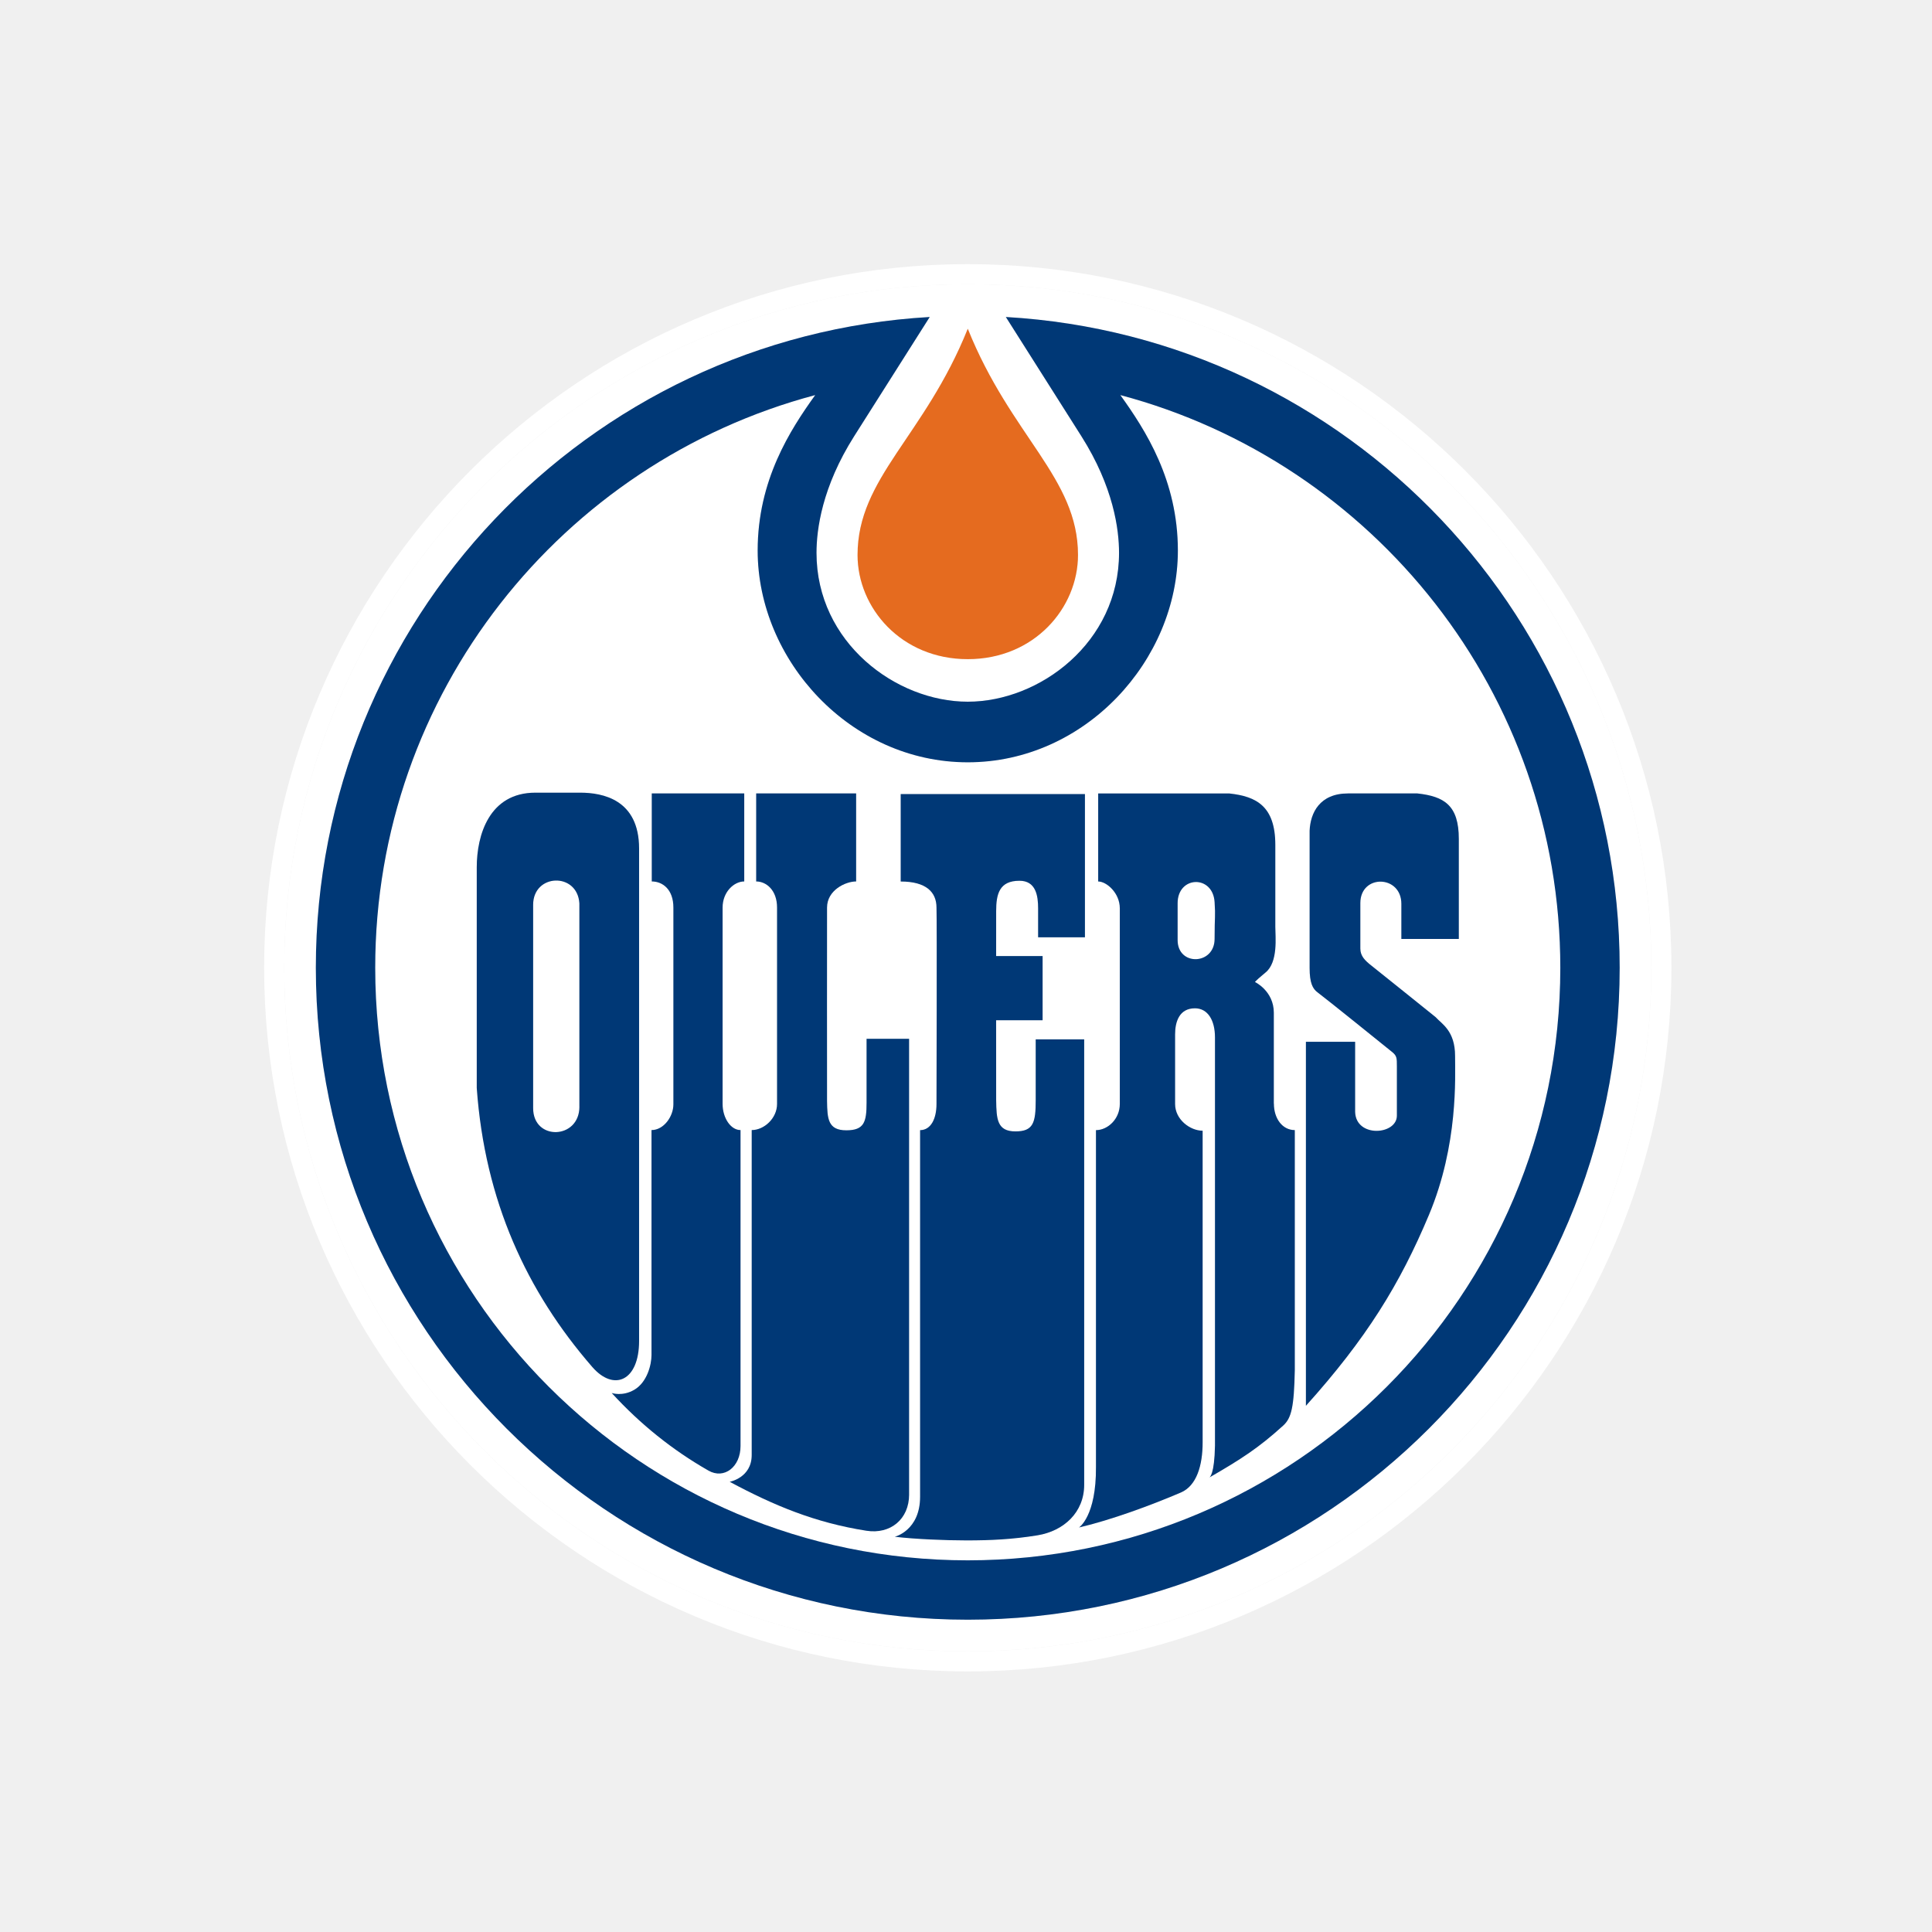
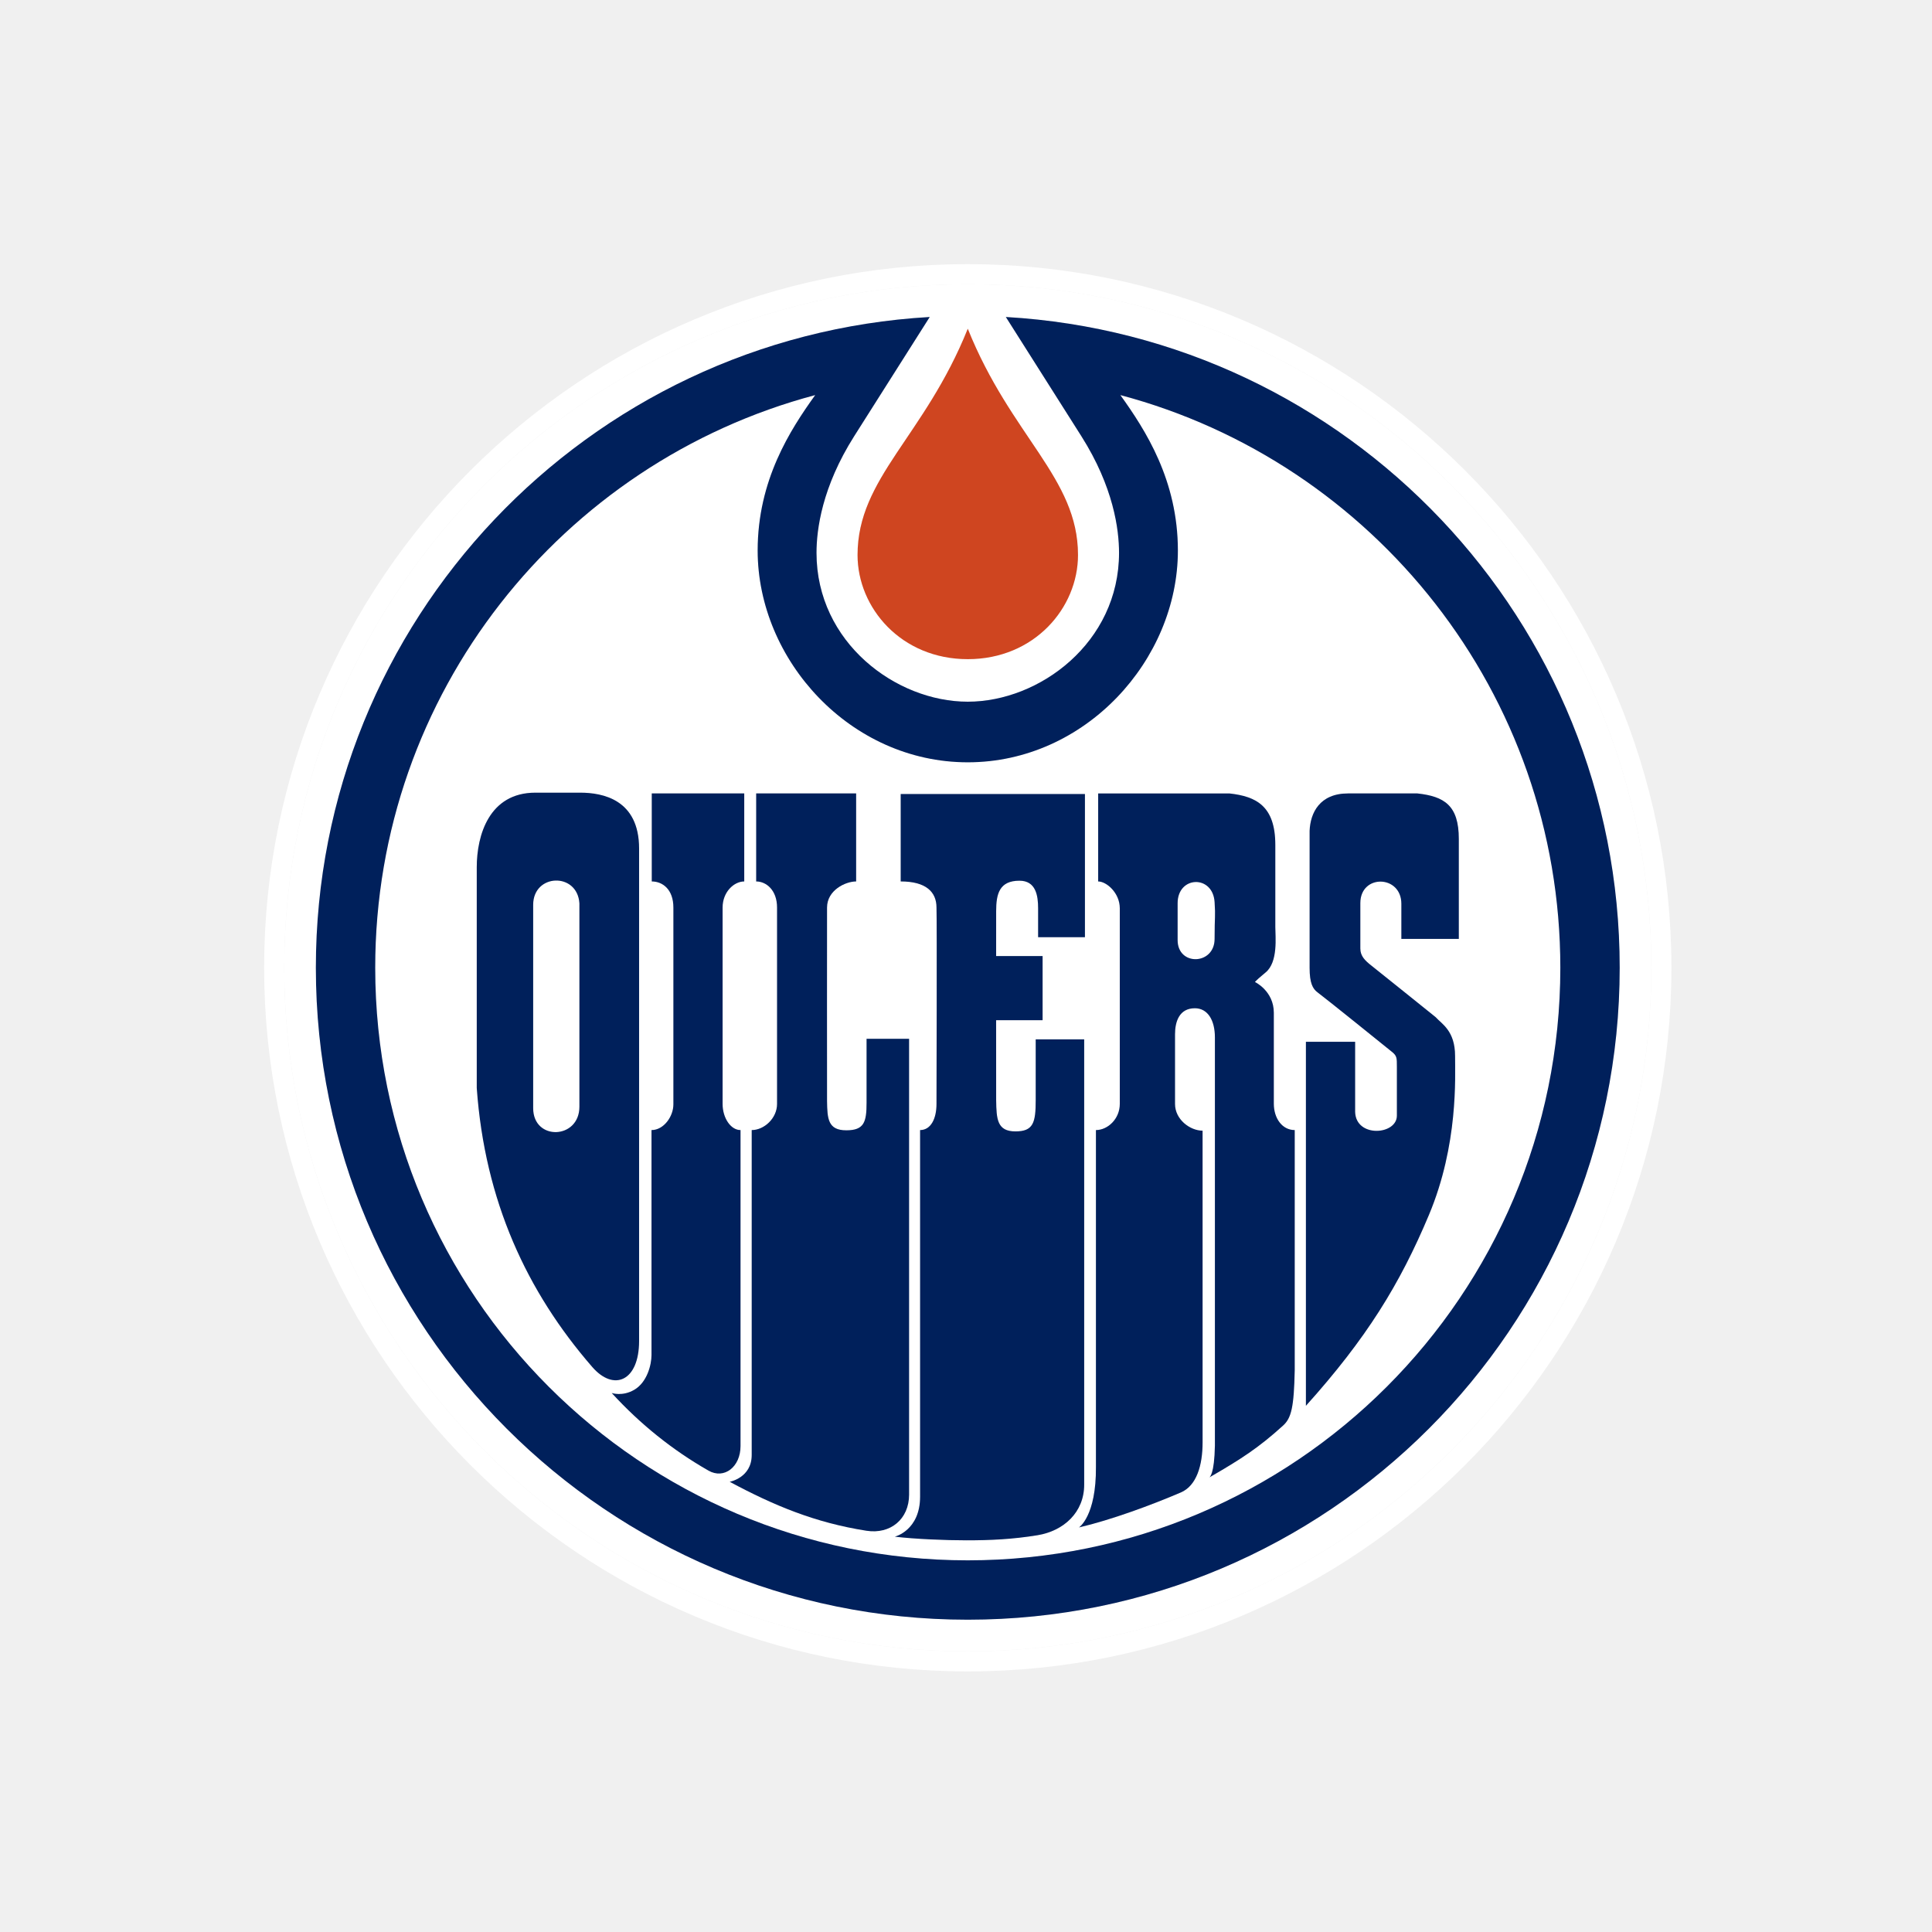
<svg xmlns="http://www.w3.org/2000/svg" width="512" height="512" viewBox="0 0 512 512">
  <g fill="none" fill-rule="evenodd">
-     <path d="M256.47 75.32c-99.886 0-181.144 81.264-181.144 181.146 0 99.89 81.258 181.15 181.144 181.15 99.883 0 181.145-81.258 181.145-181.15 0-99.882-81.263-181.145-181.145-181.145zm29.212 71.764c0 13.986-11.553 27.598-29.212 27.598-17.663 0-29.21-13.612-29.21-27.598 0-20.466 17.748-31.397 29.21-59.967 11.463 28.57 29.212 39.5 29.212 59.967zM256.47 429.238c-95.415 0-172.762-77.347-172.762-172.773 0-92.02 71.96-167.243 162.682-172.46l-20.016 31.58c-8.544 13.49-9.99 24.75-9.99 30.928 0 23.77 21.072 39.444 40.086 39.444 19.02 0 40.088-15.675 40.088-39.444 0-6.177-1.447-17.437-9.99-30.927l-20.01-31.58c90.72 5.216 162.68 80.438 162.68 172.46 0 95.425-77.352 172.772-172.768 172.772z" fill="#FFF" />
-     <path d="M296.907 104.7c6.636 9.237 15.246 22.555 15.246 41.2 0 29.015-24.533 56.118-55.683 56.118s-55.682-27.103-55.682-56.118c0-18.645 8.615-31.963 15.25-41.2-67.133 17.836-116.604 79.027-116.604 151.766 0 86.73 70.31 157.04 157.036 157.04 86.73 0 157.036-70.31 157.036-157.04 0-72.74-49.47-133.93-116.6-151.766zm-139.95 257.57c-17.354-19.97-28.473-43.982-30.612-73.942v-58.49c0-8.503 3.288-19.773 15.54-19.773h11.86c5.93 0 15.62 1.78 15.62 14.826v130.47c0 10.68-6.702 13.49-12.407 6.92zm30.8 27.457c-9.574-5.473-18.078-12.307-25.645-20.567 0 0 2.833 1.002 6.01-.87 3.368-1.988 4.532-6.61 4.532-9.18v-59.63c3.267 0 5.802-3.627 5.802-6.81v-52.166c0-4.78-2.833-6.915-5.73-6.915v-23.33h24.506v23.32c-2.71 0-5.736 2.77-5.736 6.91v52.05c0 3.71 2.15 6.92 4.75 6.92v83.74c0 5.54-4.34 8.877-8.488 6.51zm41.874 15.94c-13.65-2.136-24.58-6.72-36.25-12.976 0 0 5.83-1.06 5.83-7.09v-86.11c3.3 0 6.72-3.12 6.72-6.92v-52.05c0-4.57-2.83-6.91-5.53-6.91v-23.33h26.49v23.32c-2.86 0-7.71 2.34-7.71 6.917 0 2.175-.03 49.354 0 51.33.08 4.624.24 7.705 5.11 7.705 4.75 0 5.37-2.2 5.37-7.31V275.3h11.27v120.77c0 6.53-4.953 10.582-11.28 9.596zm45.31 1.188c-6.65 1.083-12.42 1.345-18.79 1.345-5.58 0-13.64-.33-19.01-.965 0 0 6.71-1.62 6.71-10.618v-97.134c2.82 0 4.35-2.96 4.35-6.926 0 0 .14-48.494 0-52.05 0-4.112-2.746-6.914-9.484-6.914V210.42h48.824v37.948h-12.41v-7.658c0-3.36-.59-7.314-4.94-7.314-5.34 0-6.18 3.505-6.18 8.052 0 .673 0 5.954-.006 11.913h12.31v17.01h-12.32c0 8.89 0 20.41.01 21.22.08 4.978.23 8.26 5.115 8.26 4.74 0 5.36-2.306 5.365-8.255.005-7.514 0-16.13 0-16.13h12.848v118.01c0 7.31-5.394 12.26-12.385 13.4zm68.18-43.79c-.19 9.884-.9 12.747-3.08 14.724-6.51 5.91-11.26 8.96-19.52 13.72.42-.34 1.62-2.16 1.45-11.66V274.9c0-4.537-1.91-7.7-5.3-7.7-4.15 0-5.264 3.557-5.264 6.915v18.443c0 4.148 4.01 7.087 7.3 7.087l.006 82.588c0 6.138-1.606 11.505-5.75 13.28-7.83 3.36-18.54 7.31-27.01 9.277 0 0 4.585-2.98 4.49-16.024-.02-2.766 0-86.118 0-89.28 3.13 0 6.32-2.958 6.32-6.924v-51.85c0-4.09-3.523-7.12-5.73-7.12V210.27h34.79c7.114.784 12.157 3.35 12.157 13.637v21.745c0 2.57.79 9.287-2.57 12.054-3.36 2.772-2.77 2.57-2.77 2.57s4.944 2.372 4.944 8.108v24.113c0 3.86 2.21 6.986 5.54 6.986v63.587zm17.39-123.742v12.06c0 1.977 1.23 3.18 2.97 4.54 2.76 2.18 17 13.643 17 13.643 1.58 1.78 5.14 3.562 5.14 10.28 0 5.538.89 23.48-6.92 42.105-7.71 18.39-16.6 32.81-32.61 50.6v-96.46h13.05v18.58c.2 6.93 11.06 6.13 11.06 1v-13.05c0-2.18 0-2.77-1.18-3.76-1.19-.98-18.39-14.81-19.77-15.81-1.38-.98-2.18-2.57-2.18-6.52v-36.37c.21-4.743 2.68-9.882 10.19-9.882h18.38c7.124.78 10.98 3.15 10.98 12.05v26.49h-15.23v-9.3c-.003-7.703-10.873-7.91-10.873-.19z" fill="#FFF" />
-     <path d="M141.297 239.783v53.896c0 8.71 12.252 8.31 12.252-.4v-53.89c-.55-8.31-12.26-7.92-12.26.39z" fill="#FFF" />
-     <path d="M312.082 239.358v9.773c0 6.96 9.798 6.65 9.798-.31 0-6.33.27-5.66 0-9.76-.476-7.28-9.798-6.96-9.798.31z" fill="#FFF" />
-     <path d="M256.47 87.117c-11.462 28.57-29.21 39.5-29.21 59.967 0 13.986 11.547 27.598 29.21 27.598 17.66 0 29.212-13.612 29.212-27.598 0-20.466-17.75-31.397-29.212-59.967z" fill="#E56B1F" />
-     <path d="M256.47 70C153.655 70 70 153.645 70 256.465c0 102.82 83.655 186.476 186.47 186.476 102.82 0 186.47-83.65 186.47-186.47S359.293 70 256.47 70zm0 367.615c-99.886 0-181.144-81.258-181.144-181.15 0-99.882 81.258-181.144 181.144-181.144 99.883 0 181.145 81.27 181.145 181.15 0 99.89-81.263 181.15-181.145 181.15z" fill="#FFF" />
-     <path d="M266.557 84.006l20.01 31.58c8.544 13.49 9.99 24.75 9.99 30.927 0 23.77-21.068 39.444-40.087 39.444-19.014 0-40.087-15.675-40.087-39.444 0-6.177 1.447-17.437 9.99-30.927l20.016-31.58C155.66 89.222 83.7 164.444 83.7 256.466c0 95.425 77.347 172.772 172.762 172.772S429.23 351.89 429.23 256.465c0-92.02-71.96-167.243-162.68-172.46zm-10.087 329.5c-86.725 0-157.035-70.31-157.035-157.04 0-72.74 49.47-133.93 116.604-151.766-6.64 9.237-15.25 22.555-15.25 41.2 0 29.015 24.53 56.118 55.68 56.118s55.68-27.103 55.68-56.118c0-18.645-8.61-31.963-15.25-41.2 67.13 17.836 116.6 79.027 116.6 151.766 0 86.73-70.31 157.04-157.04 157.04z" fill="#003876" />
-     <path d="M196.246 383.222v-83.74c-2.6 0-4.75-3.212-4.75-6.925v-52.05c0-4.143 3.025-6.915 5.736-6.915v-23.324h-24.507v23.324c2.898 0 5.73 2.135 5.73 6.915v52.166c0 3.182-2.533 6.81-5.8 6.81v59.627c0 2.57-1.165 7.193-4.533 9.18-3.177 1.873-6.01.87-6.01.87 7.567 8.26 16.07 15.095 25.646 20.568 4.148 2.367 8.488-.967 8.488-6.506z" fill="#003876" />
-     <path d="M240.916 396.07V275.298H229.65v16.935c0 5.11-.626 7.31-5.37 7.31-4.872 0-5.03-3.08-5.105-7.705-.035-1.977 0-49.157 0-51.332 0-4.572 4.846-6.914 7.71-6.914v-23.324h-26.49v23.324c2.705 0 5.533 2.342 5.533 6.914v52.05c0 3.8-3.425 6.926-6.718 6.926V385.6c0 6.03-5.832 7.09-5.832 7.09 11.665 6.258 22.6 10.84 36.253 12.975 6.33.987 11.29-3.064 11.29-9.595z" fill="#003876" />
-     <path d="M287.32 275.444h-12.847s.005 8.62 0 16.13c-.005 5.95-.627 8.257-5.366 8.257-4.886 0-5.033-3.28-5.114-8.25-.01-.81-.01-12.32-.01-21.21H276.3v-17h-12.313c.005-5.96.005-11.24.005-11.91 0-4.54.84-8.05 6.18-8.05 4.35 0 4.938 3.96 4.938 7.32v7.658h12.41v-37.95h-48.825v23.17c6.738 0 9.485 2.803 9.485 6.916.14 3.556 0 52.05 0 52.05 0 3.966-1.528 6.925-4.345 6.925v97.14c0 9-6.708 10.616-6.708 10.616 5.372.64 13.425.968 19.01.968 6.378 0 12.14-.265 18.796-1.347 6.99-1.14 12.388-6.085 12.388-13.4V275.45z" fill="#003876" />
-     <path d="M386.6 248.812v-26.49c0-8.898-3.853-11.27-10.976-12.054h-18.38c-7.508 0-9.982 5.14-10.184 9.884v36.37c0 3.955.794 5.538 2.18 6.524 1.38.99 18.575 14.82 19.768 15.808 1.18.99 1.18 1.583 1.18 3.763v13.045c0 5.134-10.866 5.93-11.064-.996V276.09H346.08v96.46c16.01-17.797 24.9-32.213 32.61-50.6 7.81-18.624 6.92-36.566 6.92-42.105 0-6.718-3.56-8.498-5.14-10.28 0 0-14.234-11.46-16.996-13.64-1.74-1.362-2.97-2.566-2.97-4.544v-12.05c0-7.72 10.87-7.51 10.87.2v9.3H386.6z" fill="#003876" />
-     <path d="M169.366 355.356V224.89c0-13.044-9.692-14.824-15.62-14.824h-11.862c-12.25 0-15.54 11.27-15.54 19.773v58.48c2.14 29.96 13.26 53.97 30.614 73.94 5.705 6.57 12.408 3.76 12.408-6.92zm-15.817-62.07c0 8.71-12.26 9.11-12.26.394v-53.897c0-8.306 11.71-8.7 12.25-.394v53.89z" fill="#003876" />
-     <path d="M337.576 292.496v-24.113c0-5.736-4.942-8.11-4.942-8.11s-.592.204 2.767-2.568c3.37-2.767 2.57-9.485 2.57-12.054v-21.74c0-10.28-5.04-12.85-12.15-13.63h-34.79v23.32c2.21 0 5.73 3.03 5.73 7.12v51.85c0 3.968-3.19 6.928-6.32 6.928 0 3.16-.02 86.51 0 89.28.1 13.04-4.49 16.02-4.49 16.02 8.47-1.967 19.18-5.917 27.01-9.276 4.15-1.78 5.75-7.146 5.75-13.28v-82.59c-3.29 0-7.3-2.937-7.3-7.085v-18.44c0-3.36 1.117-6.917 5.265-6.917 3.395 0 5.306 3.16 5.306 7.7v104.96c.163 9.498-1.03 11.32-1.45 11.658 8.26-4.765 13.01-7.81 19.52-13.73 2.18-1.976 2.888-4.84 3.085-14.723v-63.59c-3.33 0-5.54-3.125-5.54-6.985zm-15.696-43.684c0 6.96-9.798 7.28-9.798.32v-9.774c0-7.274 9.322-7.587 9.798-.31.268 4.104 0 3.436 0 9.764z" fill="#003876" />
+     <path fill="#FFF" d="M256.47 75.32c-99.886 0-181.144 81.264-181.144 181.146 0 99.89 81.258 181.15 181.144 181.15 99.883 0 181.145-81.258 181.145-181.15 0-99.882-81.263-181.145-181.145-181.145zm29.212 71.764c0 13.986-11.553 27.598-29.212 27.598-17.663 0-29.21-13.612-29.21-27.598 0-20.466 17.748-31.397 29.21-59.967 11.463 28.57 29.212 39.5 29.212 59.967zM256.47 429.238c-95.415 0-172.762-77.347-172.762-172.773 0-92.02 71.96-167.243 162.682-172.46l-20.016 31.58c-8.544 13.49-9.99 24.75-9.99 30.928 0 23.77 21.072 39.444 40.086 39.444 19.02 0 40.088-15.675 40.088-39.444 0-6.177-1.447-17.437-9.99-30.927l-20.01-31.58c90.72 5.216 162.68 80.438 162.68 172.46 0 95.425-77.352 172.772-172.768 172.772z" />
+     <path fill="#FFF" d="M296.907 104.7c6.636 9.237 15.246 22.555 15.246 41.2 0 29.015-24.533 56.118-55.683 56.118s-55.682-27.103-55.682-56.118c0-18.645 8.615-31.963 15.25-41.2-67.133 17.836-116.604 79.027-116.604 151.766 0 86.73 70.31 157.04 157.036 157.04 86.73 0 157.036-70.31 157.036-157.04 0-72.74-49.47-133.93-116.6-151.766zm-139.95 257.57c-17.354-19.97-28.473-43.982-30.612-73.942v-58.49c0-8.503 3.288-19.773 15.54-19.773h11.86c5.93 0 15.62 1.78 15.62 14.826v130.466c0 10.68-6.702 13.486-12.407 6.916zm30.8 27.457c-9.574-5.473-18.078-12.307-25.645-20.567 0 0 2.833 1.002 6.01-.87 3.368-1.988 4.532-6.61 4.532-9.18v-59.63c3.267 0 5.802-3.627 5.802-6.81v-52.166c0-4.78-2.833-6.915-5.73-6.915v-23.324h24.506v23.324c-2.71 0-5.736 2.773-5.736 6.916v52.05c0 3.713 2.15 6.925 4.75 6.925v83.74c0 5.54-4.34 8.876-8.488 6.508zm41.874 15.94c-13.65-2.136-24.587-6.72-36.25-12.976 0 0 5.83-1.06 5.83-7.09v-86.117c3.294 0 6.72-3.126 6.72-6.925v-52.05c0-4.573-2.83-6.915-5.536-6.915V210.27h26.49v23.323c-2.862 0-7.708 2.342-7.708 6.915 0 2.175-.035 49.354 0 51.332.076 4.622.233 7.703 5.104 7.703 4.744 0 5.37-2.2 5.37-7.31v-16.935h11.266V396.07c0 6.53-4.957 10.582-11.285 9.596zm45.304 1.188c-6.656 1.083-12.418 1.345-18.796 1.345-5.585 0-13.638-.33-19.01-.965 0 0 6.708-1.62 6.708-10.618v-97.134c2.817 0 4.345-2.96 4.345-6.926 0 0 .14-48.494 0-52.05 0-4.112-2.746-6.914-9.484-6.914V210.42h48.824v37.948h-12.41v-7.658c0-3.36-.587-7.314-4.937-7.314-5.342 0-6.18 3.505-6.18 8.052 0 .673 0 5.954-.006 11.913H276.3v17.003h-12.317c0 8.887 0 20.405.01 21.214.08 4.973.228 8.256 5.114 8.256 4.74 0 5.36-2.307 5.367-8.256.004-7.512 0-16.13 0-16.13h12.847v118.01c0 7.314-5.395 12.26-12.386 13.4zm68.182-43.79c-.197 9.884-.906 12.747-3.086 14.724-6.51 5.917-11.26 8.962-19.52 13.727.42-.34 1.613-2.16 1.45-11.655V274.898c0-4.537-1.91-7.7-5.305-7.7-4.148 0-5.266 3.557-5.266 6.915v18.443c0 4.148 4.01 7.087 7.302 7.087l.005 82.588c0 6.137-1.603 11.504-5.75 13.28-7.827 3.36-18.54 7.31-27.008 9.276 0 0 4.587-2.98 4.49-16.024-.02-2.766 0-86.118 0-89.28 3.13 0 6.324-2.958 6.324-6.924V240.71c0-4.09-3.525-7.12-5.73-7.12v-23.323h34.79c7.112.785 12.155 3.35 12.155 13.638v21.745c0 2.57.794 9.287-2.57 12.054-3.36 2.772-2.767 2.57-2.767 2.57s4.942 2.372 4.942 8.108v24.113c0 3.86 2.21 6.986 5.54 6.986v63.586zm17.39-123.742v12.06c0 1.977 1.23 3.18 2.97 4.54 2.76 2.18 16.996 13.643 16.996 13.643 1.58 1.78 5.14 3.562 5.14 10.28 0 5.538.89 23.48-6.92 42.105-7.708 18.39-16.6 32.805-32.61 50.6v-96.46h13.045v18.574c.197 6.925 11.062 6.13 11.062.997v-13.044c0-2.18 0-2.772-1.18-3.763-1.194-.987-18.39-14.817-19.77-15.808-1.384-.986-2.18-2.57-2.18-6.525v-36.37c.204-4.745 2.677-9.884 10.184-9.884h18.382c7.122.784 10.977 3.157 10.977 12.054v26.49h-15.225v-9.296c-.002-7.705-10.872-7.912-10.872-.193z" />
+     <path fill="#FFF" d="M141.297 239.783v53.896c0 8.714 12.252 8.314 12.252-.396V239.39c-.544-8.307-12.254-7.913-12.254.393zm170.785-.425v9.773c0 6.96 9.798 6.643 9.798-.317 0-6.328.27-5.66 0-9.762-.476-7.28-9.798-6.965-9.798.31z" />
+     <path fill="#CF4520" d="M256.47 87.117c-11.462 28.57-29.21 39.5-29.21 59.967 0 13.986 11.547 27.598 29.21 27.598 17.66 0 29.212-13.612 29.212-27.598 0-20.466-17.75-31.397-29.212-59.967z" />
+     <path fill="#FFF" d="M256.47 70C153.655 70 70 153.645 70 256.465c0 102.82 83.655 186.476 186.47 186.476 102.82 0 186.47-83.653 186.47-186.474C442.94 153.646 359.293 70 256.47 70zm0 367.615c-99.886 0-181.144-81.258-181.144-181.15 0-99.882 81.258-181.144 181.144-181.144 99.883 0 181.145 81.264 181.145 181.146 0 99.892-81.263 181.15-181.145 181.15z" />
+     <path fill="#00205B" d="M266.557 84.006l20.01 31.58c8.544 13.49 9.99 24.75 9.99 30.927 0 23.77-21.068 39.444-40.087 39.444-19.014 0-40.087-15.675-40.087-39.444 0-6.177 1.447-17.437 9.99-30.927l20.016-31.58c-90.723 5.216-162.683 80.438-162.683 172.46 0 95.425 77.347 172.772 172.762 172.772s172.767-77.347 172.767-172.773c0-92.02-71.96-167.243-162.68-172.46zm-10.087 329.5c-86.725 0-157.035-70.31-157.035-157.04 0-72.74 49.47-133.93 116.604-151.766-6.638 9.237-15.25 22.555-15.25 41.2 0 29.015 24.53 56.118 55.68 56.118s55.682-27.103 55.682-56.118c0-18.645-8.61-31.963-15.246-41.2 67.13 17.836 116.6 79.027 116.6 151.766 0 86.73-70.307 157.04-157.037 157.04z" />
+     <path fill="#00205B" d="M196.246 383.222v-83.74c-2.6 0-4.75-3.212-4.75-6.925v-52.05c0-4.143 3.025-6.915 5.736-6.915v-23.324h-24.507v23.324c2.898 0 5.73 2.135 5.73 6.915v52.166c0 3.182-2.533 6.81-5.8 6.81v59.627c0 2.57-1.165 7.193-4.533 9.18-3.177 1.873-6.01.87-6.01.87 7.567 8.26 16.07 15.095 25.646 20.568 4.148 2.367 8.488-.967 8.488-6.506z" />
+     <path fill="#00205B" d="M240.916 396.07V275.298H229.65v16.935c0 5.11-.626 7.31-5.37 7.31-4.872 0-5.03-3.08-5.105-7.705-.035-1.977 0-49.157 0-51.332 0-4.572 4.846-6.914 7.71-6.914v-23.324h-26.49v23.324c2.705 0 5.533 2.342 5.533 6.914v52.05c0 3.8-3.425 6.926-6.718 6.926V385.6c0 6.03-5.832 7.09-5.832 7.09 11.665 6.258 22.6 10.84 36.253 12.975 6.33.987 11.287-3.064 11.287-9.595z" />
+     <path fill="#00205B" d="M287.32 275.444h-12.847s.005 8.62 0 16.13c-.005 5.95-.627 8.257-5.366 8.257-4.886 0-5.033-3.28-5.114-8.254-.01-.81-.01-12.327-.01-21.215H276.3v-17h-12.313c.005-5.96.005-11.24.005-11.912 0-4.547.84-8.053 6.18-8.053 4.35 0 4.938 3.956 4.938 7.315v7.657h12.41V210.42h-48.825v23.17c6.738 0 9.485 2.803 9.485 6.916.14 3.556 0 52.05 0 52.05 0 3.966-1.528 6.925-4.345 6.925v97.137c0 9-6.708 10.617-6.708 10.617 5.372.638 13.425.966 19.01.966 6.378 0 12.14-.264 18.796-1.346 6.99-1.14 12.388-6.086 12.388-13.4v-118.01zm99.28-26.632v-26.49c0-8.898-3.853-11.27-10.976-12.054h-18.38c-7.508 0-9.982 5.14-10.184 9.884v36.37c0 3.955.794 5.538 2.18 6.524 1.38.99 18.575 14.82 19.768 15.808 1.18.99 1.18 1.583 1.18 3.763v13.045c0 5.134-10.866 5.93-11.064-.996V276.09H346.08v96.46c16.01-17.797 24.9-32.213 32.61-50.6 7.81-18.624 6.92-36.566 6.92-42.105 0-6.718-3.56-8.498-5.14-10.28 0 0-14.234-11.46-16.996-13.64-1.74-1.362-2.97-2.566-2.97-4.544v-12.057c0-7.72 10.87-7.51 10.87.192v9.298H386.6zM169.367 355.356V224.89c0-13.044-9.692-14.824-15.62-14.824h-11.862c-12.25 0-15.54 11.27-15.54 19.773v58.487c2.14 29.96 13.26 53.972 30.614 73.943 5.704 6.57 12.407 3.764 12.407-6.914zm-15.817-62.07c0 8.71-12.253 9.11-12.253.394v-53.897c0-8.306 11.71-8.7 12.252-.394v53.894z" />
+     <path fill="#00205B" d="M337.576 292.496v-24.113c0-5.736-4.942-8.11-4.942-8.11s-.592.204 2.767-2.568c3.366-2.767 2.57-9.485 2.57-12.054v-21.744c0-10.288-5.042-12.853-12.154-13.637h-34.79v23.323c2.205 0 5.73 3.03 5.73 7.117v51.847c0 3.965-3.192 6.925-6.323 6.925 0 3.16-.02 86.513 0 89.28.096 13.044-4.492 16.024-4.492 16.024 8.47-1.968 19.18-5.918 27.008-9.277 4.148-1.778 5.75-7.145 5.75-13.28l-.004-82.588c-3.293 0-7.304-2.938-7.304-7.086v-18.443c0-3.36 1.117-6.915 5.265-6.915 3.394 0 5.305 3.16 5.305 7.698V379.86c.163 9.496-1.03 11.317-1.45 11.656 8.26-4.765 13.01-7.81 19.52-13.73 2.18-1.976 2.888-4.84 3.085-14.723V299.48c-3.33 0-5.54-3.126-5.54-6.986zm-15.696-43.684c0 6.96-9.798 7.28-9.798.32v-9.774c0-7.274 9.322-7.587 9.798-.31.268 4.104 0 3.436 0 9.764z" />
  </g>
</svg>
